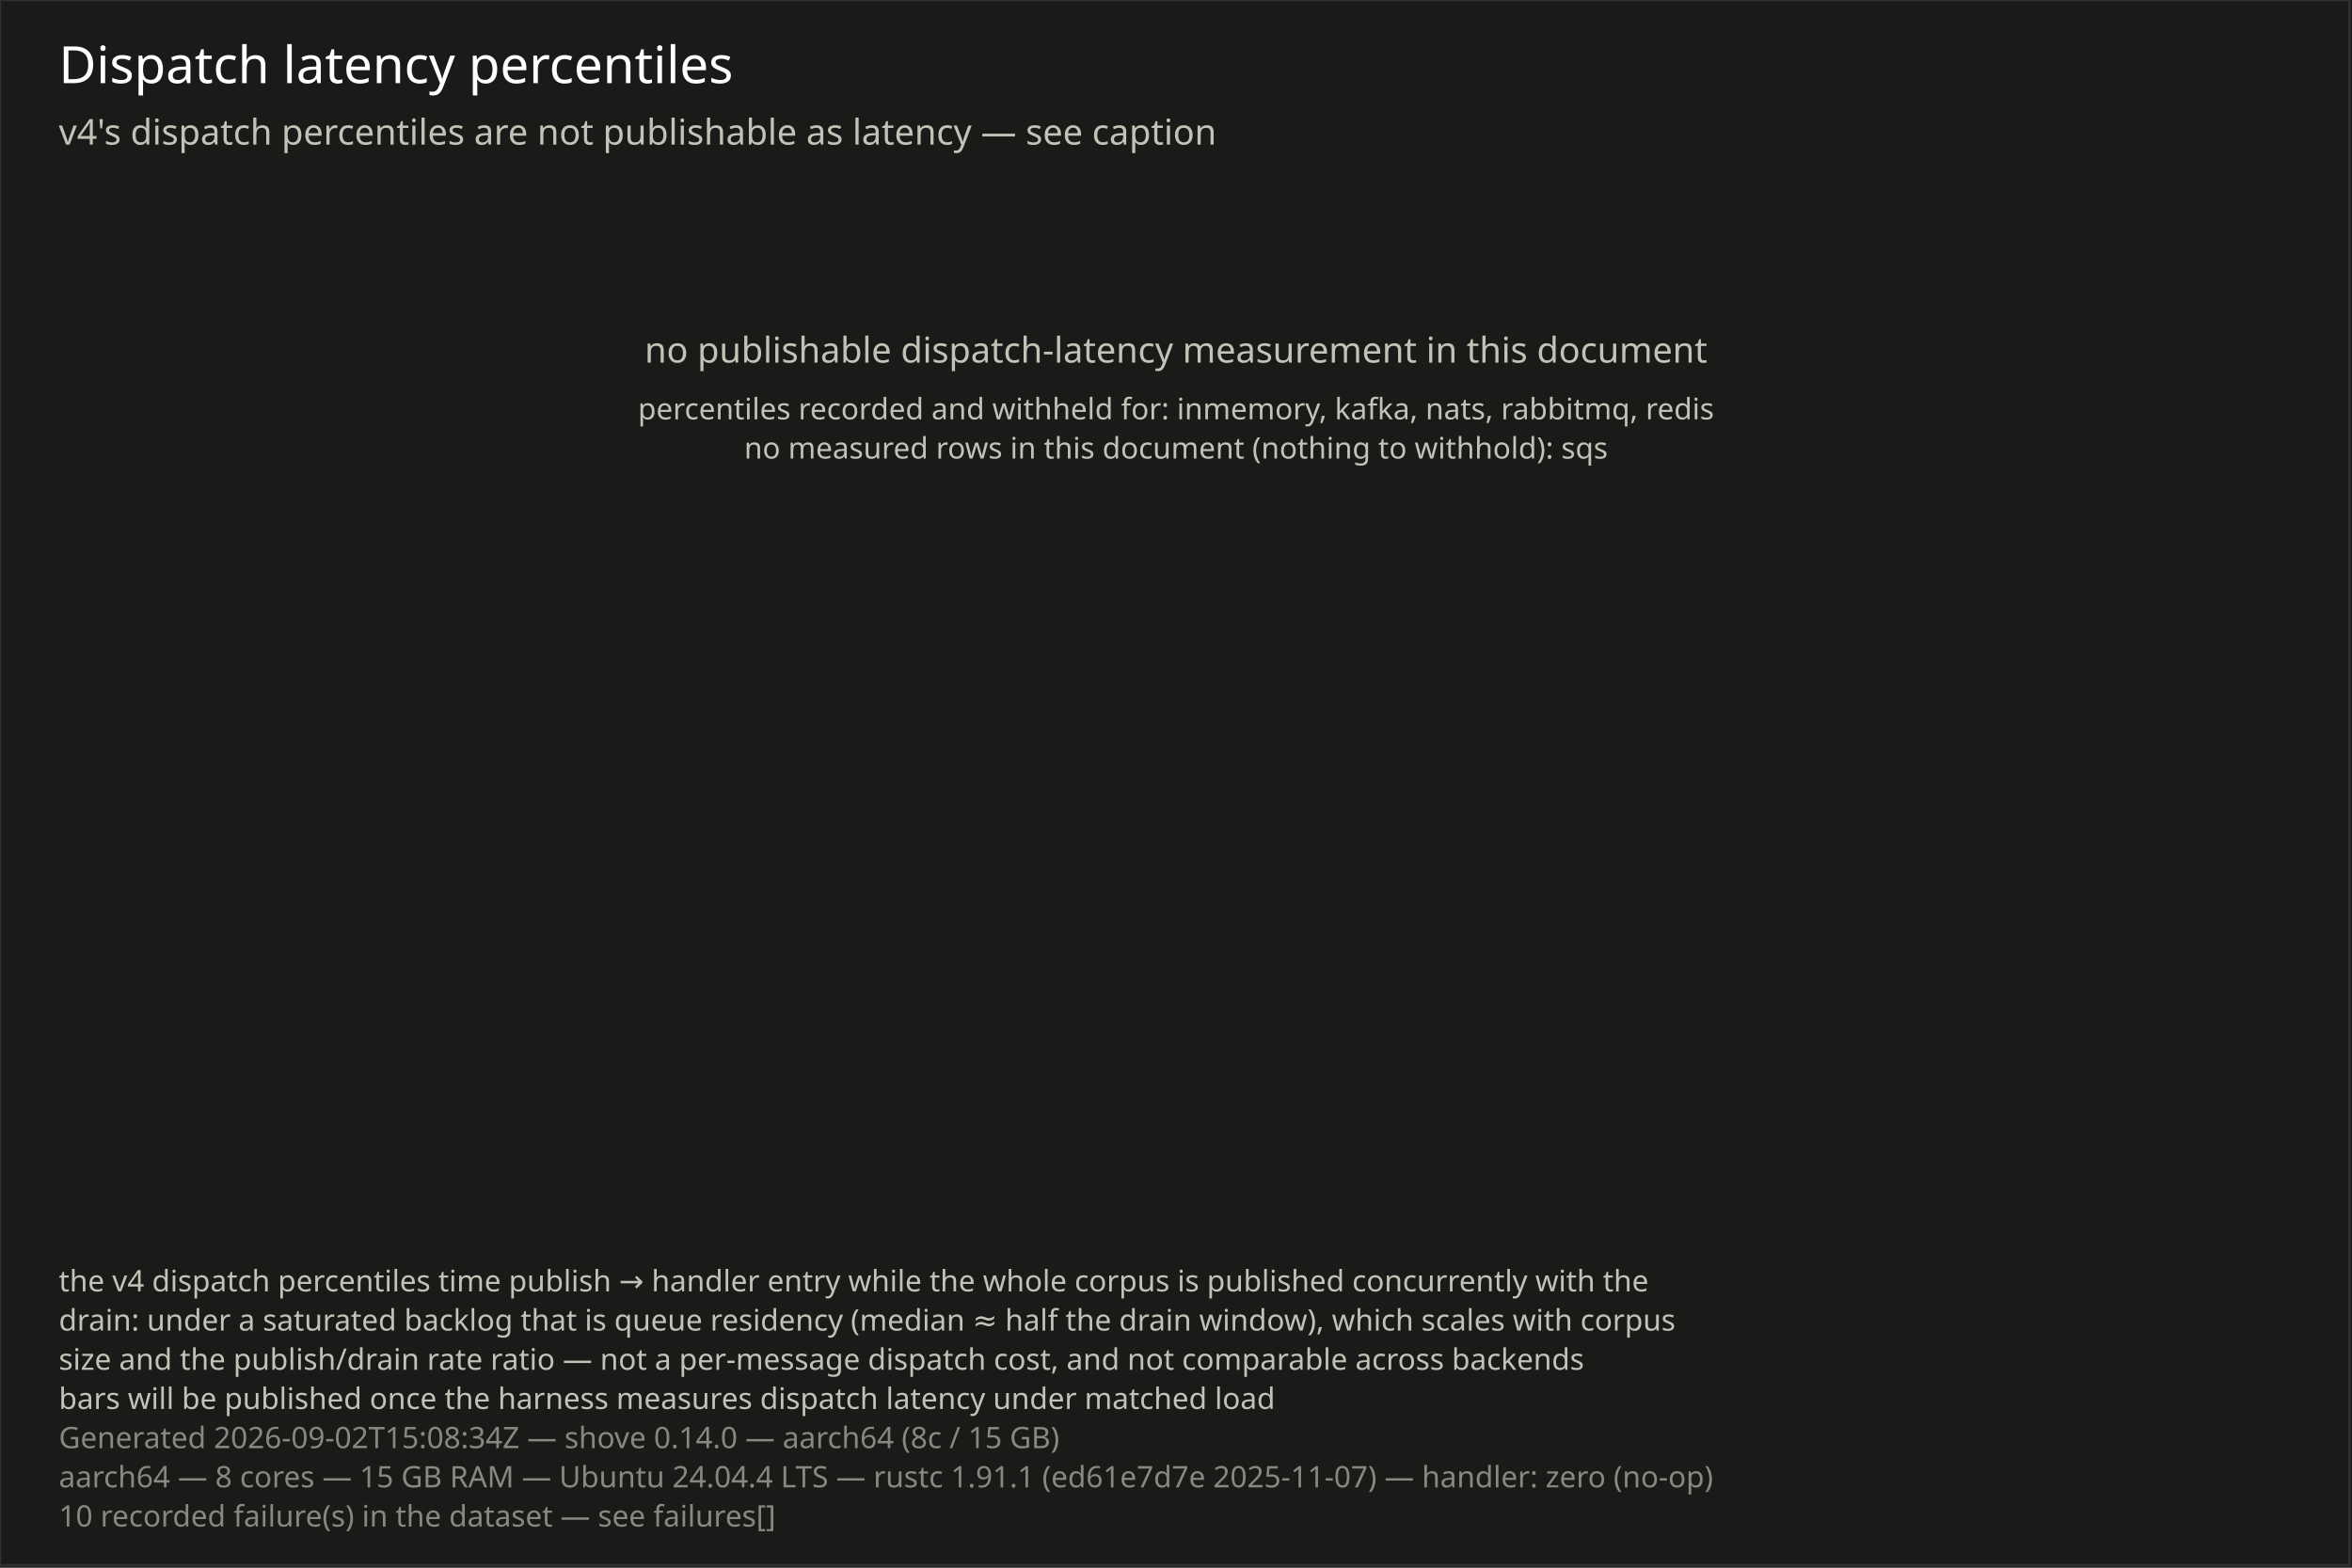
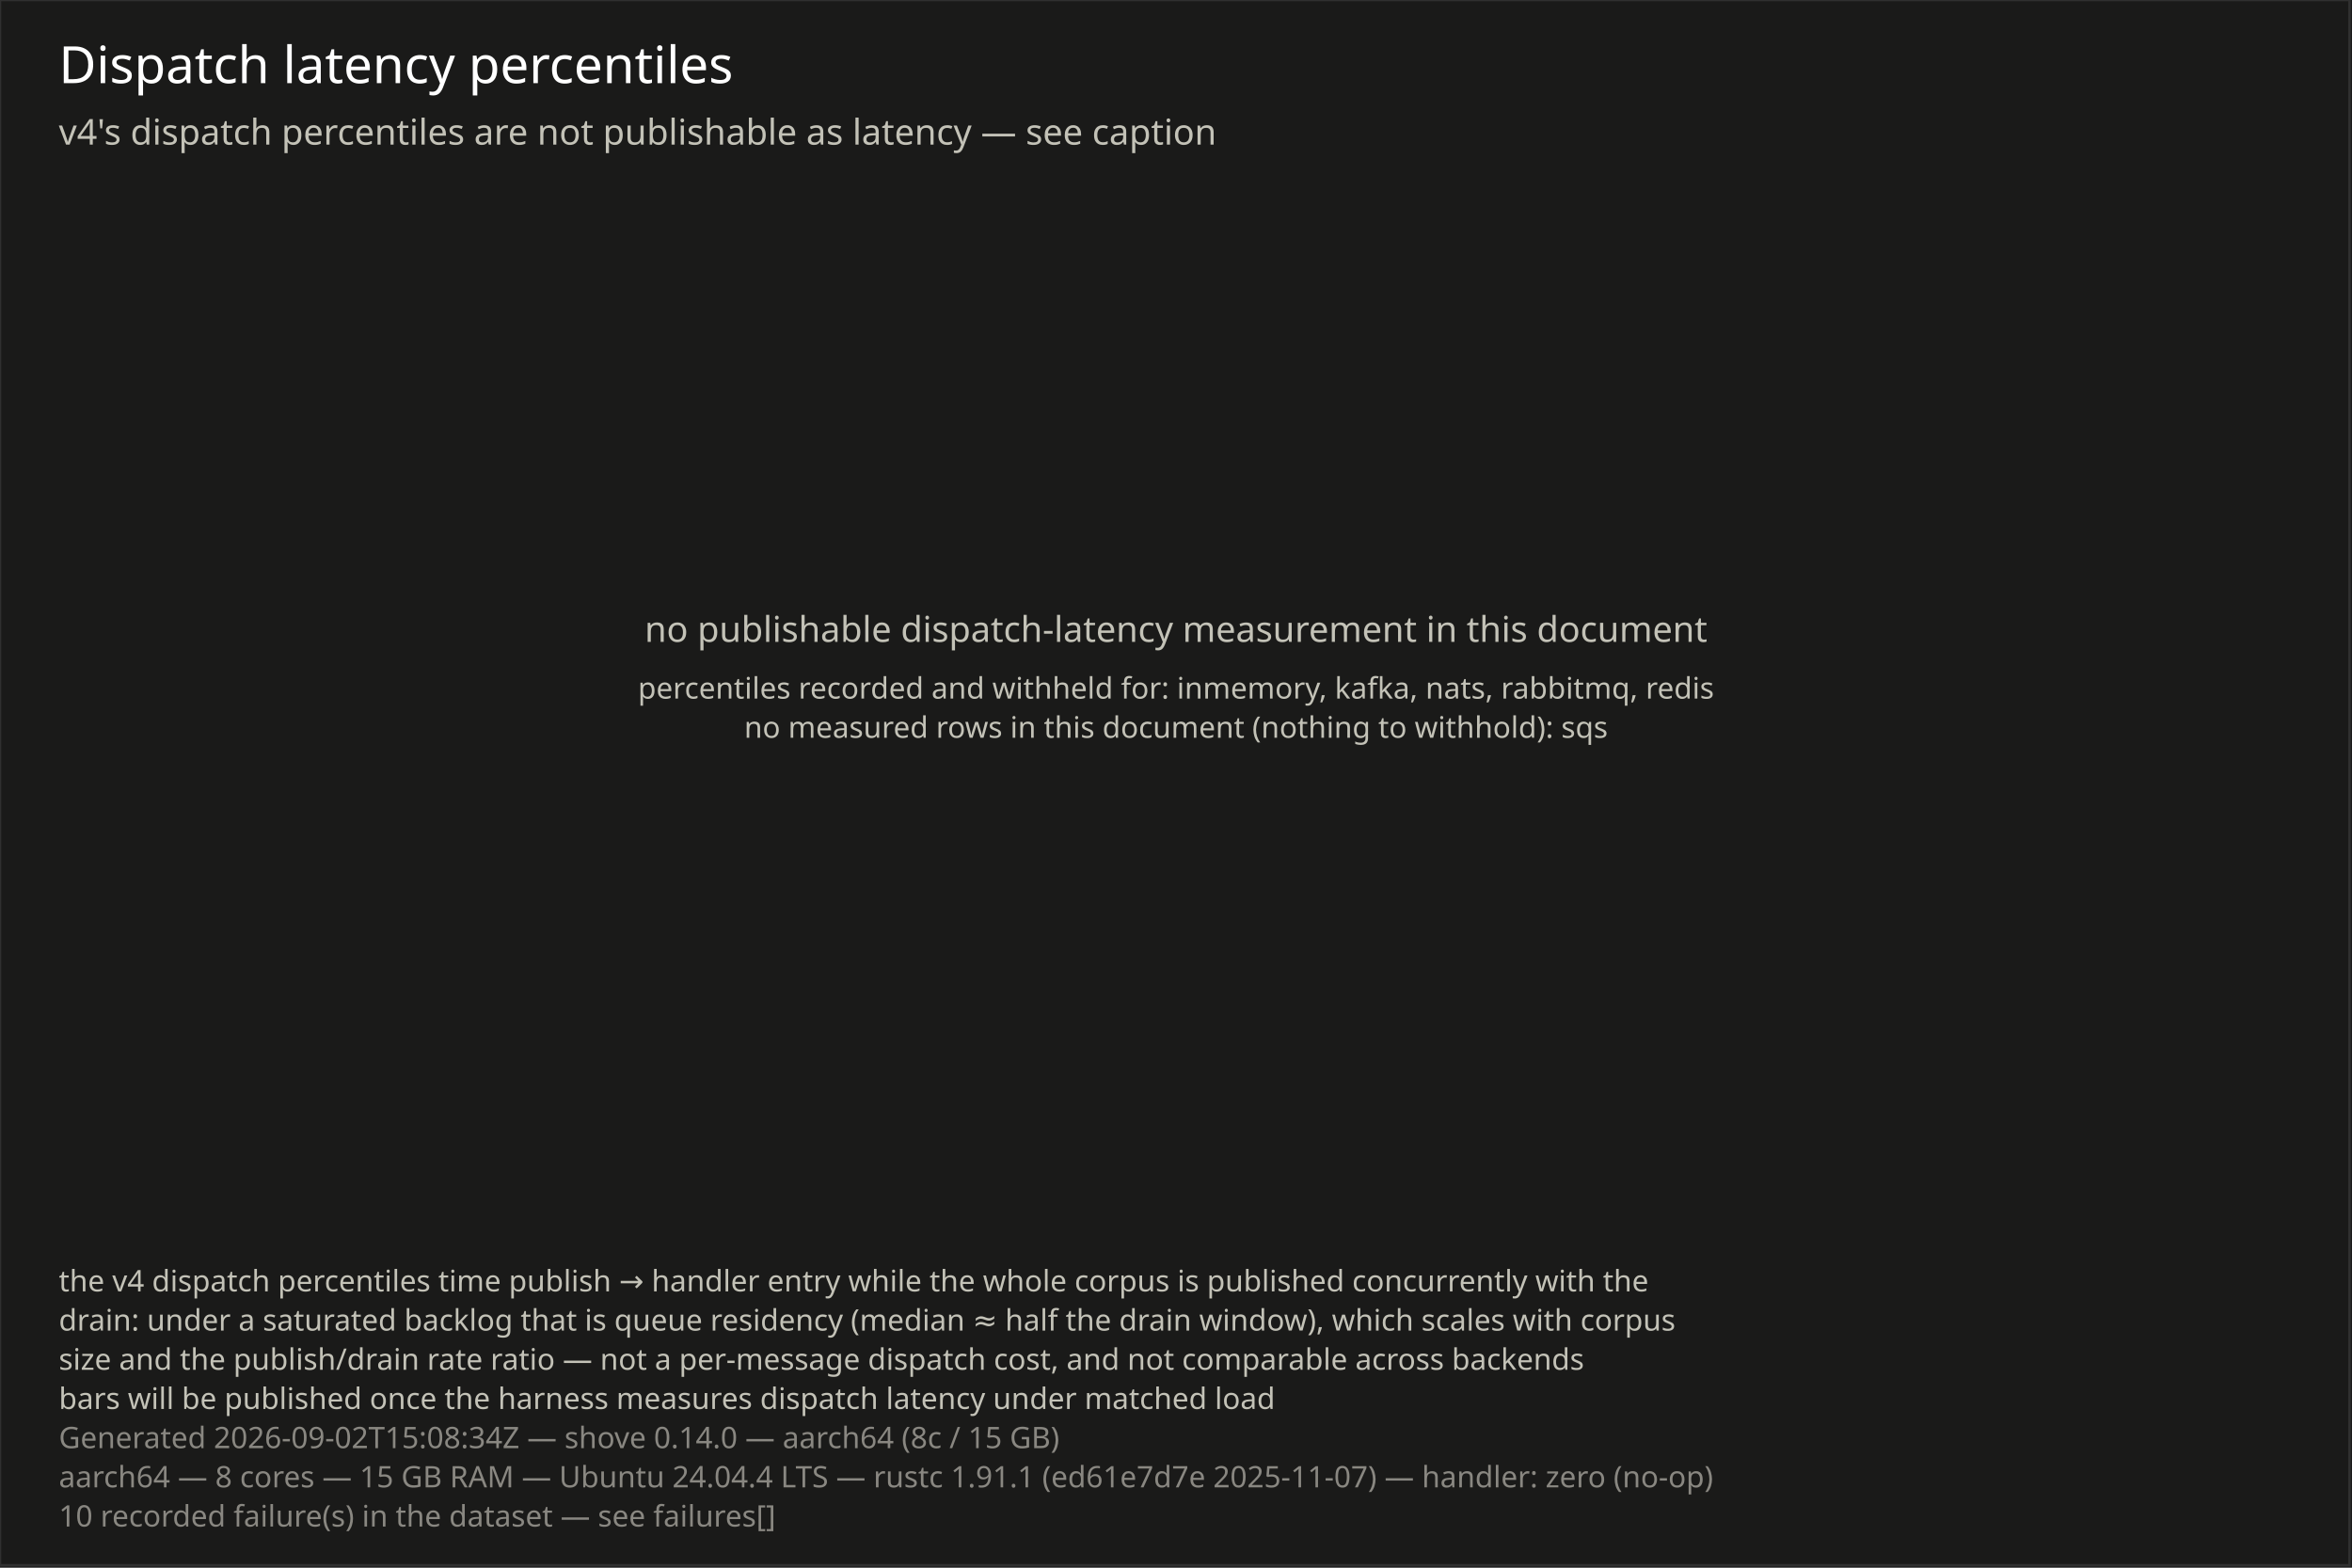
<svg xmlns="http://www.w3.org/2000/svg" width="960" height="640" viewBox="0 0 960 640">
  <rect x="0" y="0" width="960" height="640" opacity="1" fill="#1A1A19" stroke="none" />
  <rect x="0" y="0" width="959" height="639" opacity="0.1" fill="none" stroke="#FFFFFF" />
  <text x="24" y="18" dy="0.76em" text-anchor="start" font-family="sans-serif" font-size="20.968" opacity="1" fill="#FFFFFF">
Dispatch latency percentiles
</text>
  <text x="24" y="48" dy="0.76em" text-anchor="start" font-family="sans-serif" font-size="14.516" opacity="1" fill="#C3C2B7">
v4's dispatch percentiles are not publishable as latency — see caption
</text>
  <text x="24" y="518" dy="0.76em" text-anchor="start" font-family="sans-serif" font-size="12.097" opacity="1" fill="#C3C2B7">
the v4 dispatch percentiles time publish → handler entry while the whole corpus is published concurrently with the
</text>
  <text x="24" y="534" dy="0.76em" text-anchor="start" font-family="sans-serif" font-size="12.097" opacity="1" fill="#C3C2B7">
drain: under a saturated backlog that is queue residency (median ≈ half the drain window), which scales with corpus
</text>
  <text x="24" y="550" dy="0.76em" text-anchor="start" font-family="sans-serif" font-size="12.097" opacity="1" fill="#C3C2B7">
size and the publish/drain rate ratio — not a per-message dispatch cost, and not comparable across backends
</text>
  <text x="24" y="566" dy="0.76em" text-anchor="start" font-family="sans-serif" font-size="12.097" opacity="1" fill="#C3C2B7">
bars will be published once the harness measures dispatch latency under matched load
</text>
  <text x="24" y="582" dy="0.76em" text-anchor="start" font-family="sans-serif" font-size="12.097" opacity="1" fill="#898781">
Generated 2026-09-02T15:08:34Z — shove 0.14.0 — aarch64 (8c / 15 GB)
</text>
  <text x="24" y="598" dy="0.76em" text-anchor="start" font-family="sans-serif" font-size="12.097" opacity="1" fill="#898781">
aarch64 — 8 cores — 15 GB RAM — Ubuntu 24.04.4 LTS — rustc 1.91.1 (ed61e7d7e 2025-11-07) — handler: zero (no-op)
</text>
  <text x="24" y="614" dy="0.76em" text-anchor="start" font-family="sans-serif" font-size="12.097" opacity="1" fill="#898781">
10 recorded failure(s) in the dataset — see failures[]
</text>
-   <text x="480" y="137" dy="0.76em" text-anchor="middle" font-family="sans-serif" font-size="14.516" opacity="1" fill="#C3C2B7">
+   <text x="480" y="251" dy="0.76em" text-anchor="middle" font-family="sans-serif" font-size="14.516" opacity="1" fill="#C3C2B7">
no publishable dispatch-latency measurement in this document
</text>
-   <text x="480" y="162" dy="0.76em" text-anchor="middle" font-family="sans-serif" font-size="12.097" opacity="1" fill="#C3C2B7">
+   <text x="480" y="276" dy="0.76em" text-anchor="middle" font-family="sans-serif" font-size="12.097" opacity="1" fill="#C3C2B7">
percentiles recorded and withheld for: inmemory, kafka, nats, rabbitmq, redis
</text>
-   <text x="480" y="178" dy="0.76em" text-anchor="middle" font-family="sans-serif" font-size="12.097" opacity="1" fill="#C3C2B7">
+   <text x="480" y="292" dy="0.76em" text-anchor="middle" font-family="sans-serif" font-size="12.097" opacity="1" fill="#C3C2B7">
no measured rows in this document (nothing to withhold): sqs
</text>
</svg>
